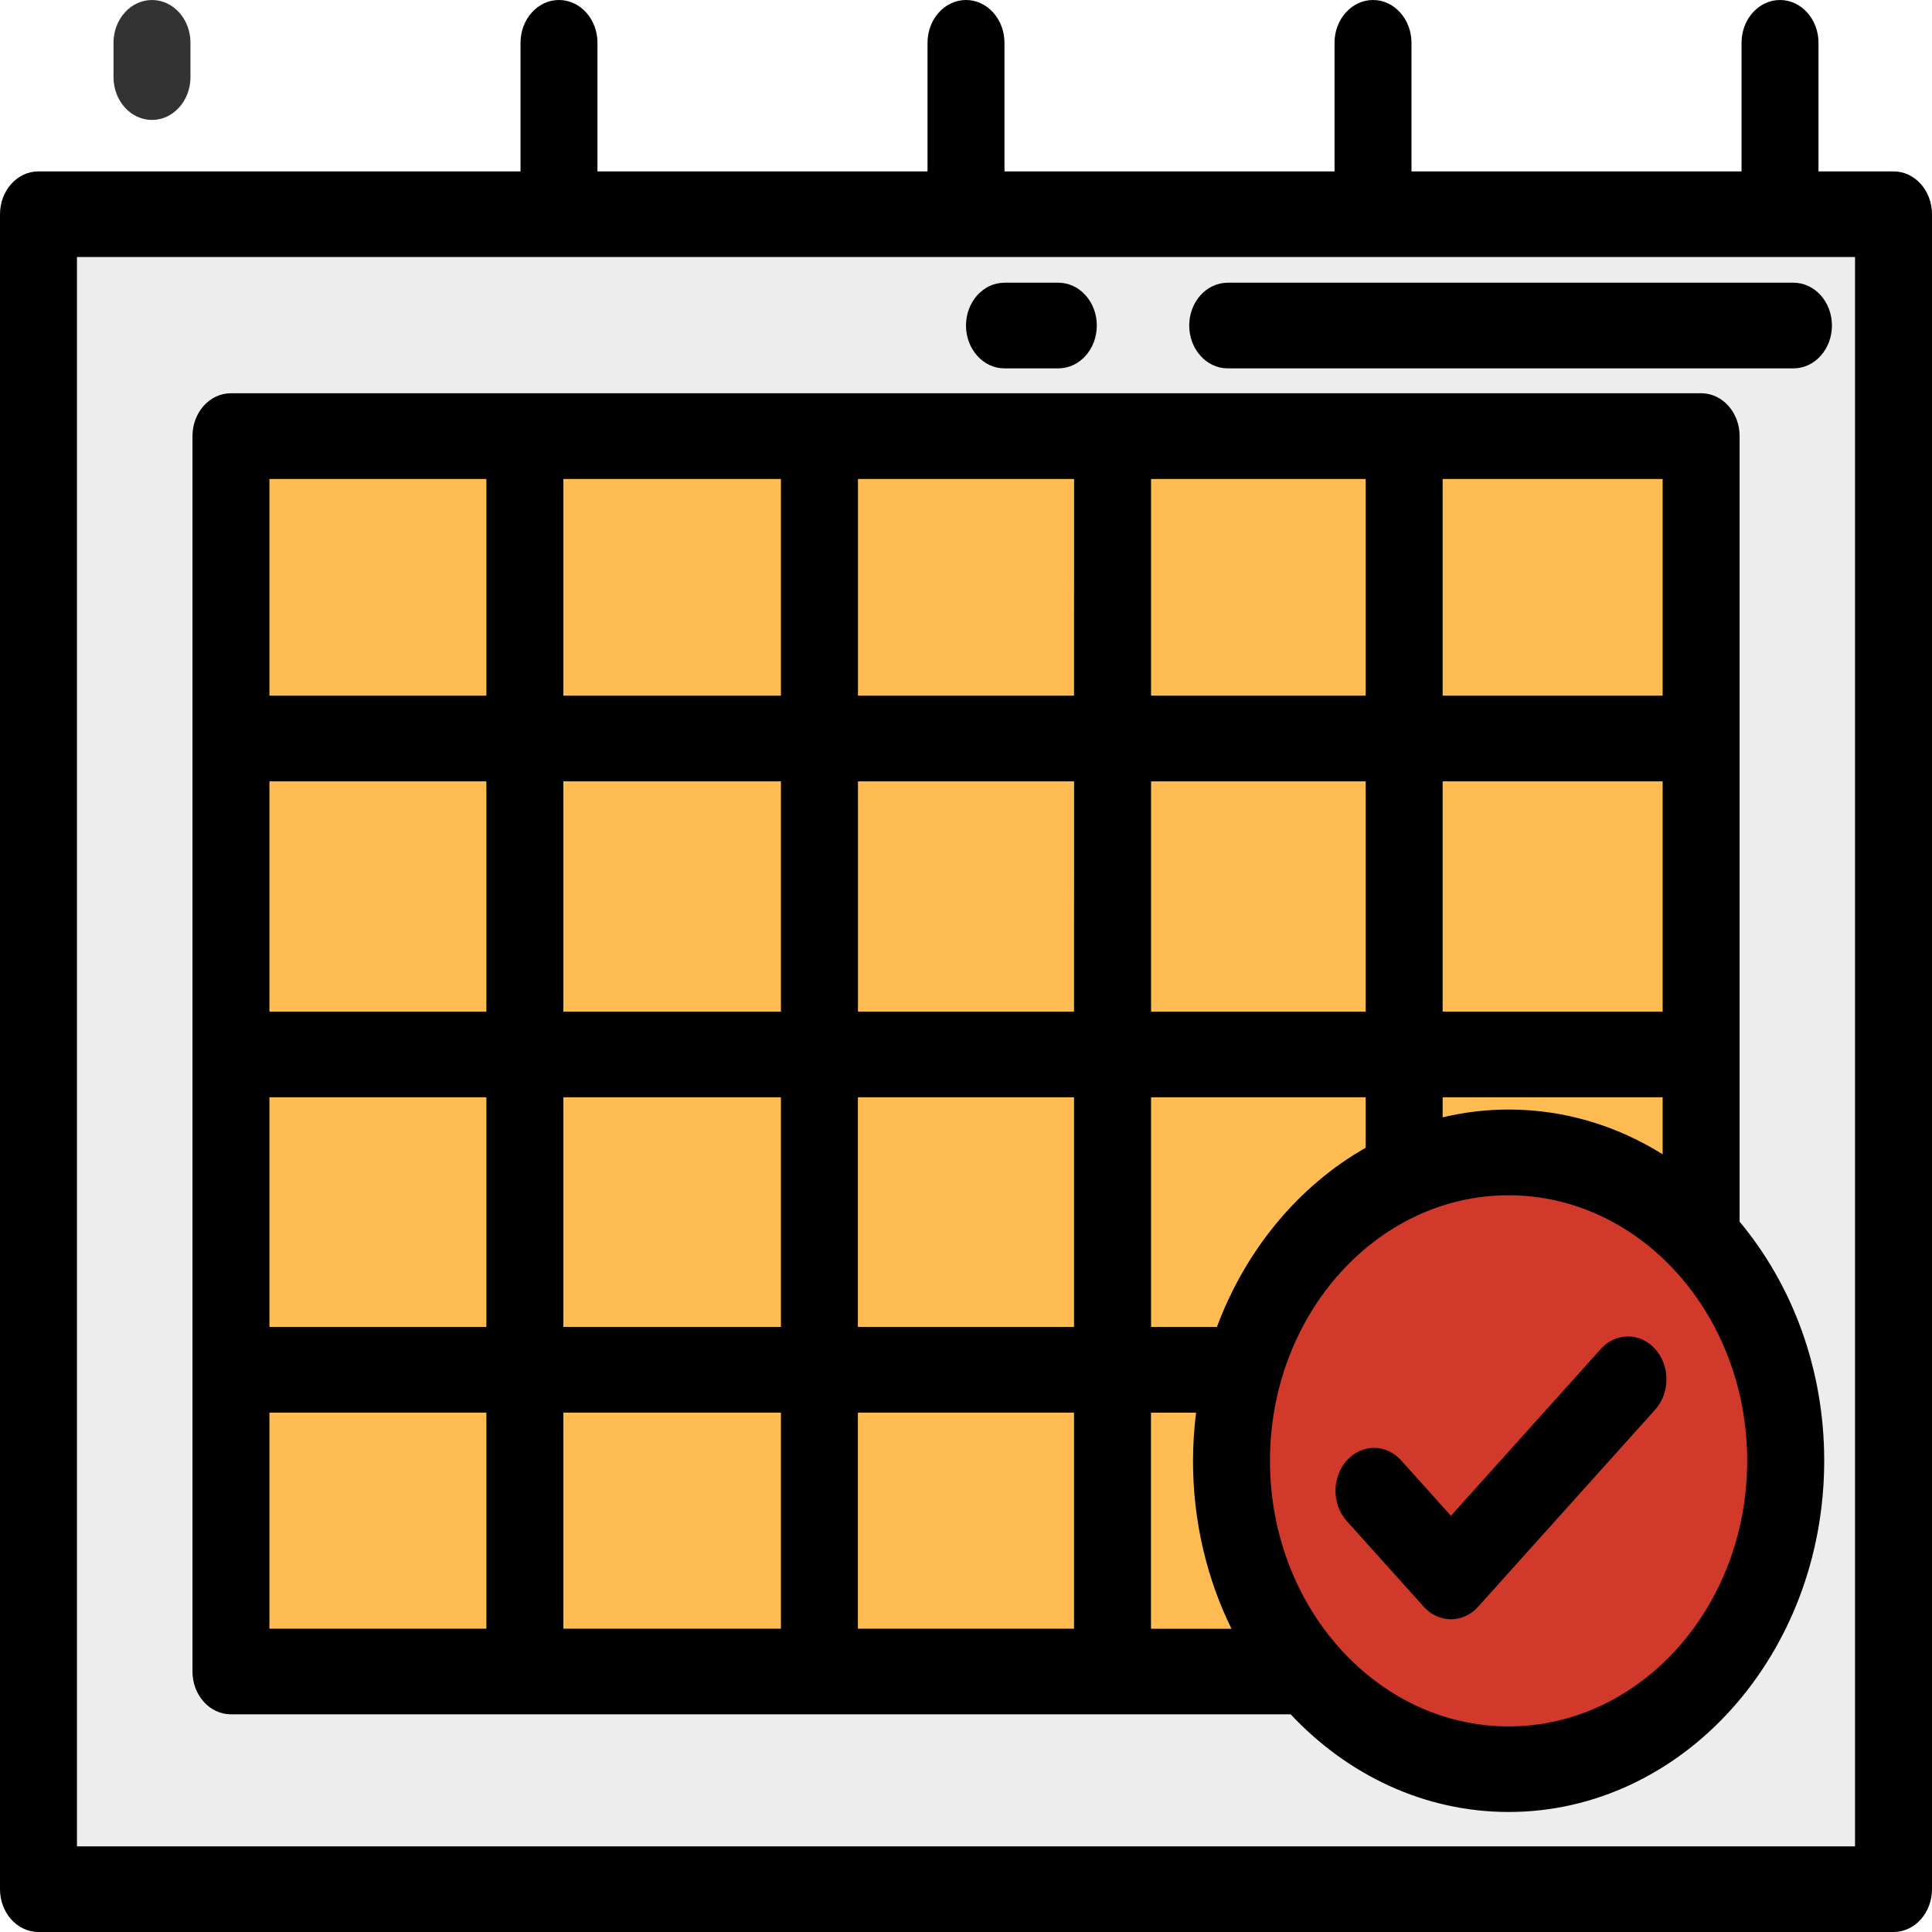
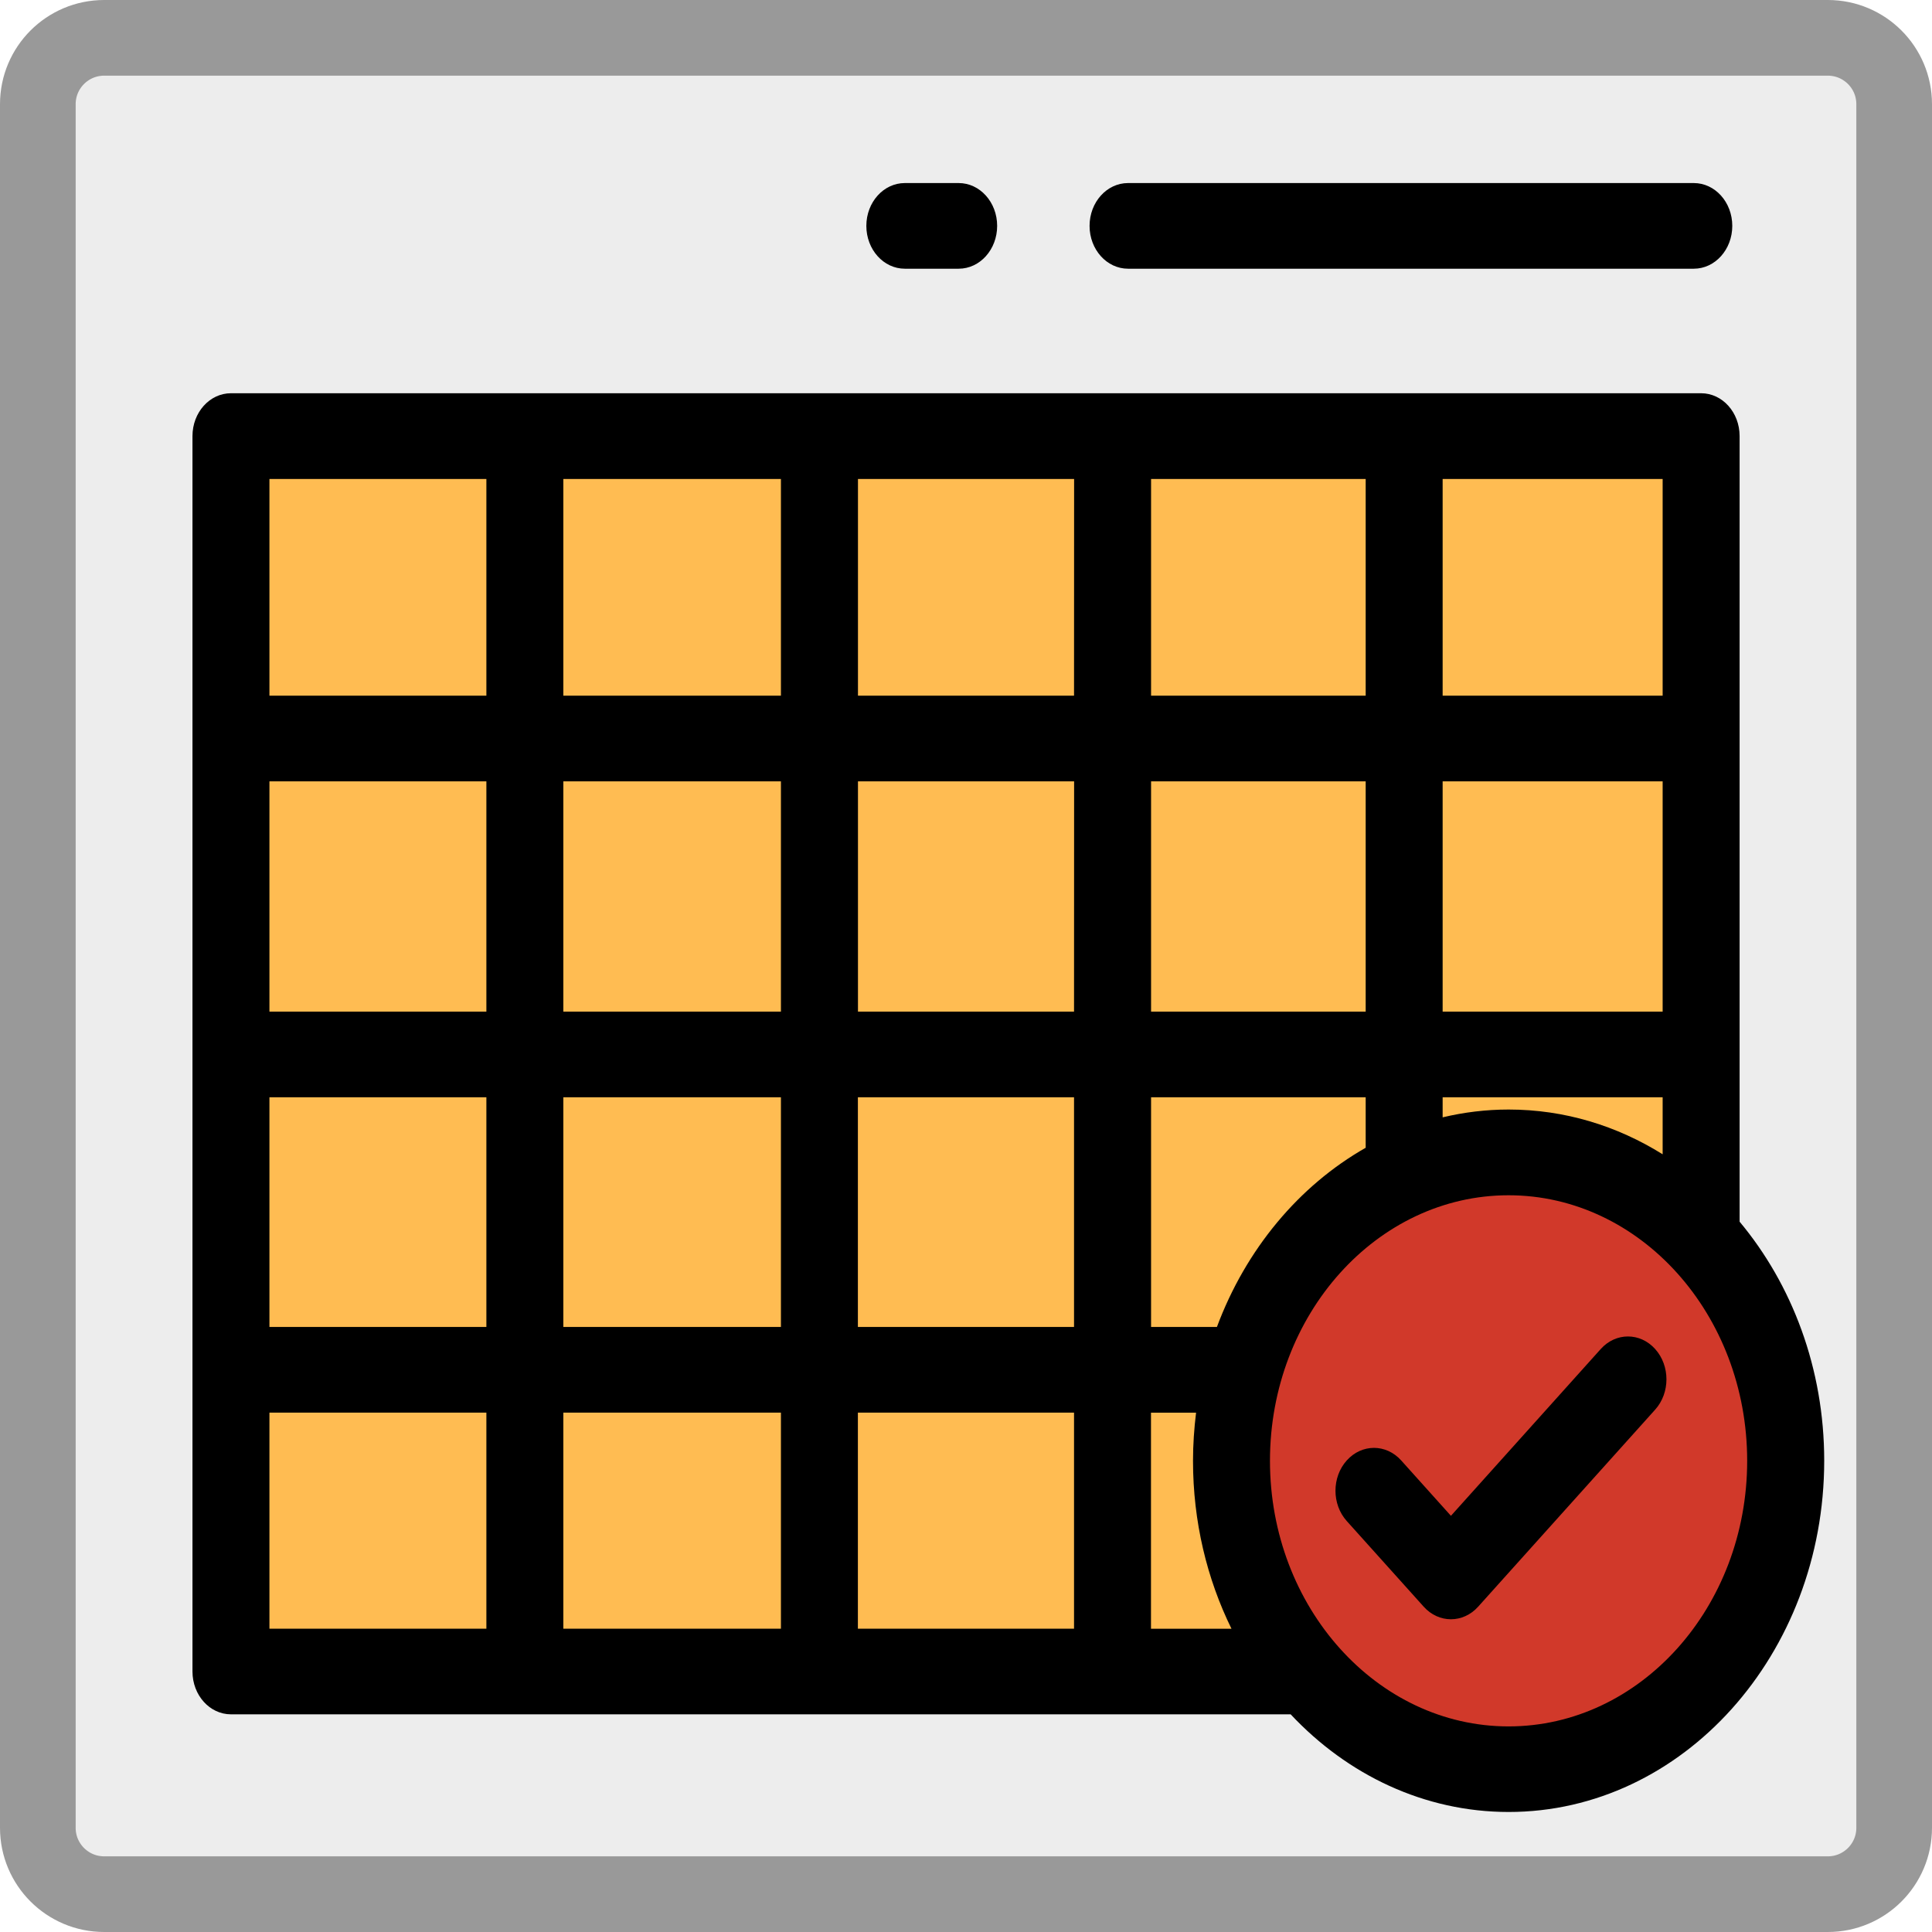
<svg xmlns="http://www.w3.org/2000/svg" version="1.1" id="Layer_1" viewBox="0 0 24 24" xml:space="preserve" width="24" height="24">
  <defs id="defs23" />
-   <rect x="0.478" y="2.661" style="fill:#ededed;stroke-width:0.049" width="23.044" height="20.807" id="rect2" />
-   <path d="m 1.888,1.49 c 0.264,0 0.478,-0.238 0.478,-0.532 V 0.532 C 2.367,0.238 2.152,5.2175728e-5 1.888,5.2175728e-5 1.624,5.2175728e-5 1.41,0.238 1.41,0.532 v 0.426 c 0,0.294 0.214,0.532 0.478,0.532 z" id="path4" style="stroke-width:0.049;fill:#333333;fill-opacity:1" />
-   <path d="m 15.251,4.576 h 7.028 c 0.264,0 0.478,-0.238 0.478,-0.532 0,-0.294 -0.214,-0.532 -0.478,-0.532 h -7.028 c -0.264,0 -0.478,0.238 -0.478,0.532 -4.7e-5,0.294 0.214,0.532 0.478,0.532 z" id="path6" style="stroke-width:0.049" />
-   <path d="m 12.478,4.576 h 0.669 c 0.264,0 0.478,-0.238 0.478,-0.532 0,-0.294 -0.214,-0.532 -0.478,-0.532 H 12.478 C 12.214,3.512 12,3.75 12,4.044 c 0,0.294 0.214,0.532 0.478,0.532 z" id="path8" style="stroke-width:0.049" />
-   <path d="m 23.522,2.129 h -0.932 V 0.532 C 22.59,0.238 22.376,0 22.112,0 21.848,0 21.634,0.238 21.634,0.532 V 2.129 H 17.534 V 0.532 C 17.534,0.238 17.32,0 17.056,0 16.792,0 16.578,0.238 16.578,0.532 V 2.129 H 12.478 V 0.532 C 12.478,0.238 12.264,0 12,0 11.736,0 11.522,0.238 11.522,0.532 V 2.129 H 7.422 V 0.532 C 7.422,0.238 7.208,0 6.944,0 6.68,0 6.466,0.238 6.466,0.532 V 2.129 H 0.478 C 0.214,2.129 0,2.367 0,2.661 V 23.468 C 0,23.762 0.214,24 0.478,24 H 23.522 C 23.786,24 24,23.762 24,23.468 V 2.661 C 24,2.367 23.786,2.129 23.522,2.129 Z M 23.044,22.936 H 0.956 V 3.193 H 23.044 V 22.936 Z" id="path10" style="stroke-width:0.049;fill:#000000;fill-opacity:1" />
+   <rect x="0.478" y="0.892" style="fill:#ededed;stroke-width:0.052" width="23.044" height="22.576" id="rect2" />
+   <path d="m 14.013,3.338 h 7.028 c 0.264,0 0.478,-0.238 0.478,-0.532 0,-0.294 -0.214,-0.532 -0.478,-0.532 h -7.028 c -0.264,0 -0.478,0.238 -0.478,0.532 -4.7e-5,0.294 0.214,0.532 0.478,0.532 z" id="path6" style="stroke-width:0.049" />
+   <path d="m 11.24,3.338 h 0.669 c 0.264,0 0.478,-0.238 0.478,-0.532 0,-0.294 -0.214,-0.532 -0.478,-0.532 h -0.669 c -0.264,0 -0.478,0.238 -0.478,0.532 0,0.294 0.214,0.532 0.478,0.532 z" id="path8" style="stroke-width:0.049" />
  <path style="fill:#ffbc52;stroke-width:0.049" d="m 18.741,14.315 c 0.929,0 1.771,0.41 2.39,1.076 V 5.417 H 2.869 V 20.764 H 16.229 c -0.577,-0.685 -0.93,-1.605 -0.93,-2.618 4.7e-5,-2.116 1.541,-3.832 3.442,-3.832 z" id="path12" />
  <path style="fill:#d1392a;stroke-width:0.049" d="m 21.131,15.391 c -0.619,-0.666 -1.462,-1.076 -2.39,-1.076 -1.901,0 -3.442,1.715 -3.442,3.831 0,1.013 0.354,1.933 0.93,2.618 0.628,0.746 1.521,1.213 2.512,1.213 1.901,0 3.442,-1.715 3.442,-3.831 -4.6e-5,-1.082 -0.404,-2.059 -1.052,-2.756 z" id="path14" />
  <path d="M 21.61,15.176 V 5.417 c 0,-0.294 -0.214,-0.532 -0.478,-0.532 H 2.869 c -0.264,0 -0.478,0.238 -0.478,0.532 V 20.764 c 0,0.294 0.214,0.532 0.478,0.532 H 16.033 c 0.704,0.751 1.659,1.213 2.708,1.213 2.162,0 3.92,-1.958 3.92,-4.364 0,-1.146 -0.4,-2.19 -1.052,-2.97 z M 17.921,5.95 h 2.733 v 2.692 h -2.733 z m 0,3.756 h 2.733 v 2.861 h -2.733 z m 2.733,3.925 v 0.708 C 20.087,13.985 19.435,13.783 18.741,13.783 c -0.281,0 -0.556,0.034 -0.82,0.097 V 13.631 Z M 14.299,5.95 h 2.666 v 2.692 h -2.666 z m 0,3.756 h 2.666 v 2.861 h -2.666 z m 0,3.925 h 2.666 v 0.627 c -0.83,0.472 -1.489,1.262 -1.848,2.226 H 14.299 Z M 6.042,20.232 H 3.347 v -2.684 h 2.695 z m 0,-3.748 H 3.347 v -2.853 h 2.695 z m 0,-3.917 H 3.347 V 9.706 h 2.695 z m 0,-3.925 H 3.347 V 5.95 H 6.042 Z M 9.701,20.232 H 6.998 v -2.684 h 2.703 z m 0,-3.748 H 6.998 v -2.853 h 2.703 z m 0,-3.917 H 6.998 V 9.706 h 2.703 z m 0,-3.925 H 6.998 V 5.95 H 9.701 Z M 13.342,20.232 h -2.685 v -2.684 h 2.685 z m 0,-3.748 h -2.685 v -2.853 h 2.685 z m 0,-3.917 H 10.658 V 9.706 h 2.685 z m 0,-3.925 H 10.658 V 5.95 h 2.685 z m 0.956,8.907 h 0.56 c -0.024,0.196 -0.038,0.395 -0.038,0.598 0,0.755 0.173,1.466 0.478,2.086 h -1 v -2.684 z m 4.442,3.897 c -1.634,0 -2.964,-1.48 -2.964,-3.299 0,-1.819 1.33,-3.299 2.964,-3.299 1.634,0 2.964,1.48 2.964,3.299 0,1.819 -1.33,3.299 -2.964,3.299 z" id="path16" style="stroke-width:0.049" />
  <path d="m 18.024,20.115 c -0.122,0 -0.245,-0.052 -0.338,-0.156 l -0.956,-1.064 c -0.187,-0.208 -0.187,-0.545 0,-0.753 0.187,-0.208 0.489,-0.208 0.676,0 l 0.618,0.688 1.861,-2.072 c 0.187,-0.208 0.489,-0.208 0.676,0 0.187,0.208 0.187,0.545 0,0.753 l -2.199,2.448 c -0.093,0.104 -0.216,0.156 -0.338,0.156 z" id="path18" style="stroke-width:0.049" />
+   <rect style="opacity:1;fill:none;fill-opacity:0.8;stroke:#999999;stroke-width:0.94;stroke-dasharray:none;stroke-opacity:1" id="rect347" width="23.06" height="23.06" x="0.47" y="0.47" ry="0.824" />
</svg>
